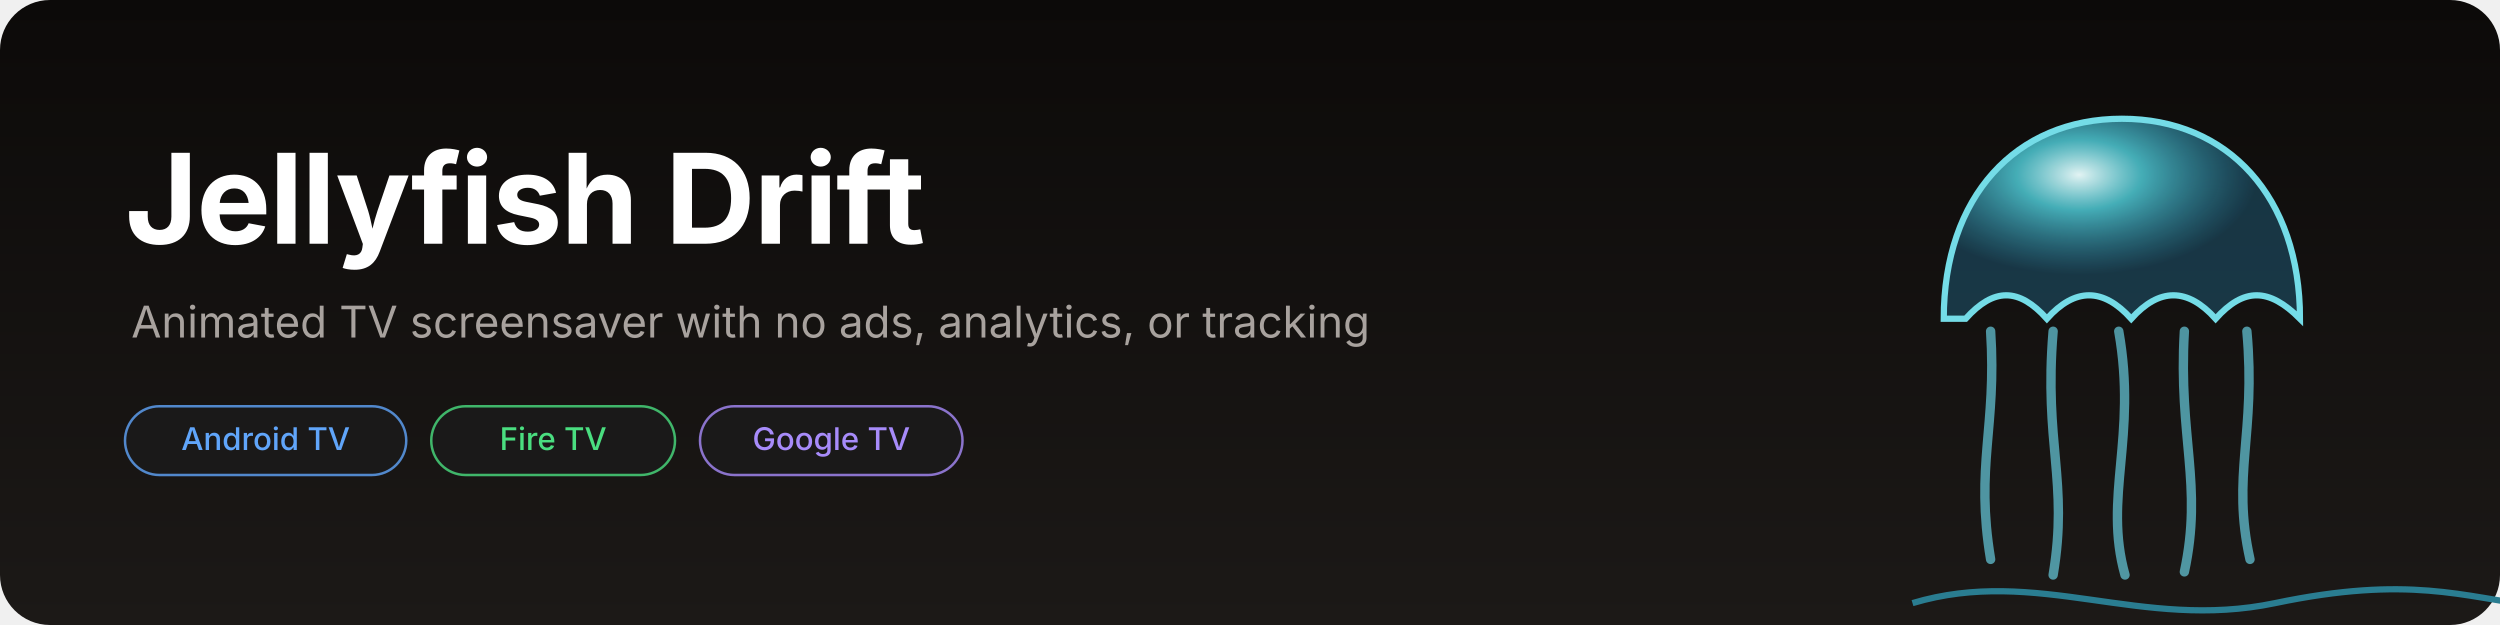
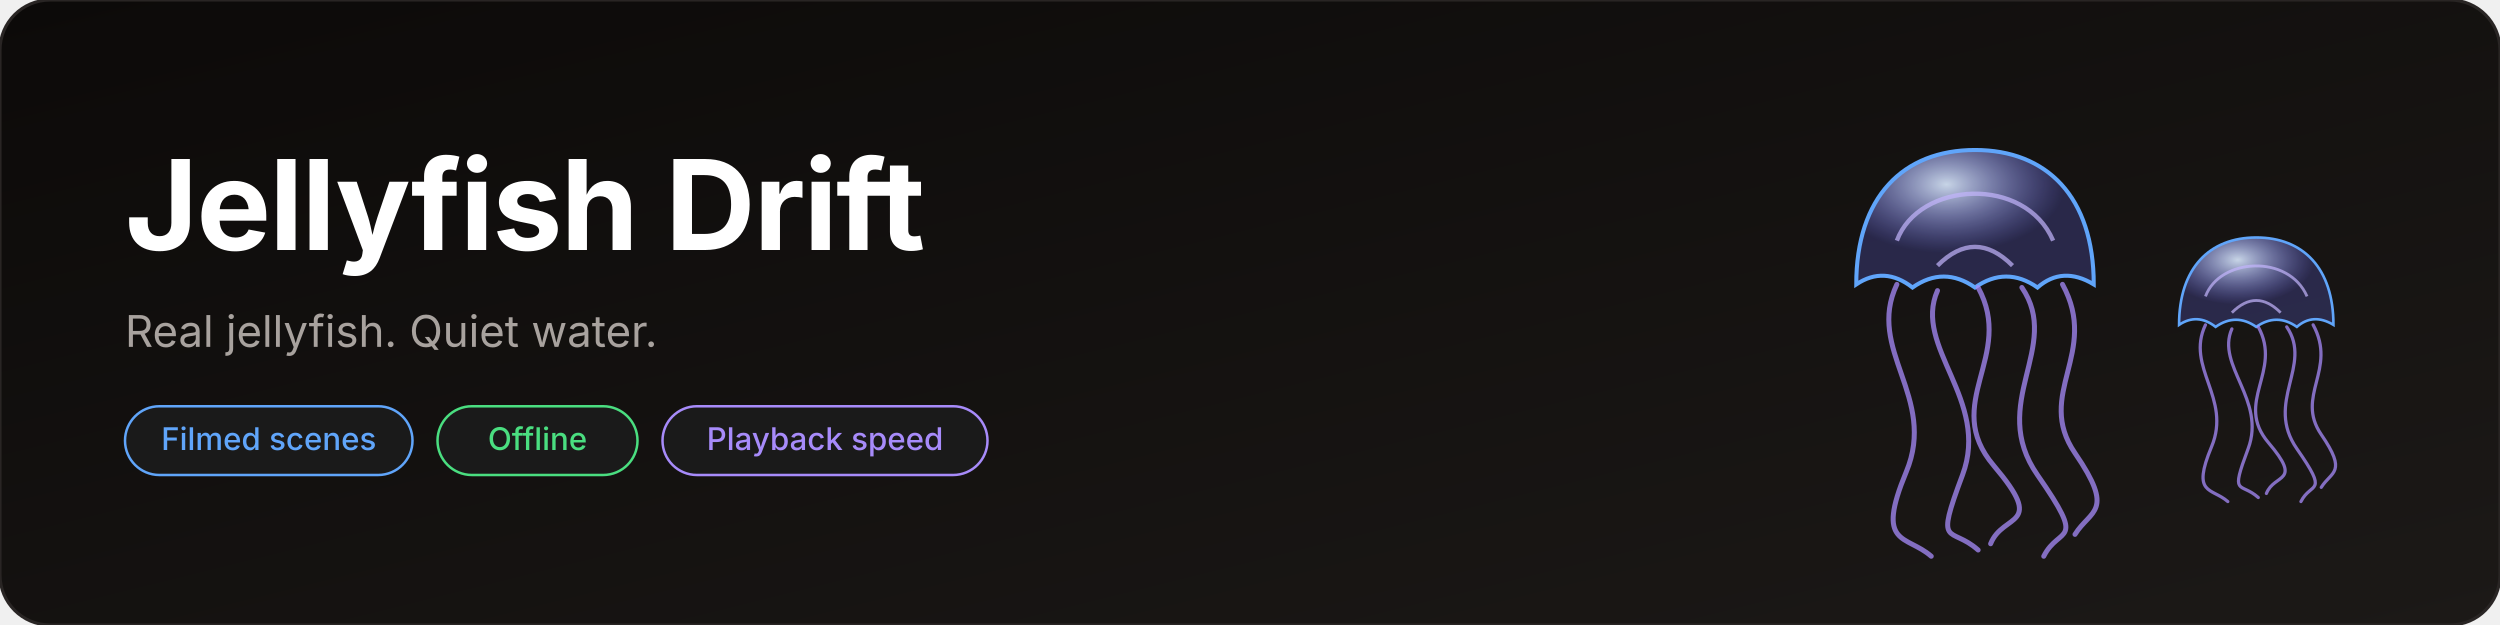
- <svg xmlns="http://www.w3.org/2000/svg" viewBox="0 0 800 200" role="img" aria-labelledby="title desc">
+ <svg xmlns="http://www.w3.org/2000/svg" width="800" height="200" viewBox="0 0 800 200" role="img" aria-labelledby="title desc">
+   <style>
+ @keyframes drift{0%,100%{transform:translate(0,0)}50%{transform:translate(4px,-7px)}}
+ @keyframes frill{0%,100%{transform:rotate(-1deg)}50%{transform:rotate(2deg)}}
+ .float-a,.float-b,.filaments{transform-box:fill-box;transform-origin:center}
+ .float-a{animation:drift 6.4s ease-in-out infinite}.float-b{animation:drift 8.2s ease-in-out -3.2s infinite}
+ .filaments{animation:frill 4.8s ease-in-out -1.4s infinite}
+ @media(prefers-reduced-motion:reduce){.float-a,.float-b,.filaments{animation:none}}
+ </style>
  <defs>
-     <linearGradient id="water" x2="0" y2="1">
+     <linearGradient id="background" x2="1" y2="1">
      <stop stop-color="#0c0a09" />
      <stop offset="1" stop-color="#1c1917" />
    </linearGradient>
-     <radialGradient id="bell" cx="38%" cy="28%">
-       <stop stop-color="#edffff" stop-opacity=".95" />
-       <stop offset=".35" stop-color="#50d0dc" stop-opacity=".82" />
-       <stop offset="1" stop-color="#227eaa" stop-opacity=".35" />
+     <radialGradient id="bell" cx="38%" cy="25%">
+       <stop stop-color="#dbeafe" stop-opacity=".9" />
+       <stop offset="1" stop-color="#6366f1" stop-opacity=".25" />
    </radialGradient>
  </defs>
-   <rect width="800" height="200" rx="16" fill="url(#water)" />
-   <text x="40" y="78" fill="#fff" font-family="system-ui,-apple-system,'Segoe UI',sans-serif" font-size="40" font-weight="700" letter-spacing="-.5">Jellyfish Drift</text>
-   <text x="42" y="108" fill="#a8a29e" font-family="system-ui,-apple-system,'Segoe UI',sans-serif" font-size="14">Animated TV screensaver with no ads, analytics, or tracking</text>
-   <g font-family="system-ui,-apple-system,'Segoe UI',sans-serif" font-size="10" font-weight="500" text-anchor="middle">
-     <rect x="40" y="130" width="90" height="22" rx="11" fill="#1a1a1a" opacity=".8" stroke="#60a5fa" stroke-width=".8" />
-     <text x="85" y="144" fill="#60a5fa">Android TV</text>
-     <rect x="138" y="130" width="78" height="22" rx="11" fill="#1a1a1a" opacity=".8" stroke="#4ade80" stroke-width=".8" />
-     <text x="177" y="144" fill="#4ade80">Fire TV</text>
-     <rect x="224" y="130" width="84" height="22" rx="11" fill="#1a1a1a" opacity=".8" stroke="#a78bfa" stroke-width=".8" />
-     <text x="266" y="144" fill="#a78bfa">Google TV</text>
+   <rect width="800" height="200" rx="16" fill="url(#background)" stroke="#292524" />
+   <g font-family="system-ui,-apple-system,'Segoe UI',sans-serif">
+     <text x="40" y="80" fill="#fff" font-size="40" font-weight="700" letter-spacing="-.5">Jellyfish Drift</text>
+     <text x="40" y="111" fill="#a8a29e" font-size="14">Real jellyfish. Quiet water.</text>
+     <g font-size="10" font-weight="500" text-anchor="middle">
+       <rect x="40" y="130" width="92" height="22" rx="11" fill="#1a1a1a" stroke="#60a5fa" stroke-width=".8" />
+       <text x="86.0" y="144" fill="#60a5fa">Filmed scenes</text>
+       <rect x="140" y="130" width="64" height="22" rx="11" fill="#1a1a1a" stroke="#4ade80" stroke-width=".8" />
+       <text x="172.0" y="144" fill="#4ade80">Offline</text>
+       <rect x="212" y="130" width="104" height="22" rx="11" fill="#1a1a1a" stroke="#a78bfa" stroke-width=".8" />
+       <text x="264.0" y="144" fill="#a78bfa">Playback speed</text>
+     </g>
  </g>
-   <g transform="translate(612 24)">
-     <path d="M10 78C10 39 33 14 67 14s57 25 57 64c-10-10-18-10-27 0-9-10-18-10-27 0-9-10-18-10-27 0-9-10-17-10-26 0Z" fill="url(#bell)" stroke="#74dce7" stroke-width="2" />
-     <path d="M25 82c2 31-5 43 0 73M45 82c-3 36 5 48 0 78M66 82c6 34-5 53 2 78M87 82c-2 34 6 49 0 77M107 82c3 33-5 46 1 73" fill="none" stroke="#64c6d8" stroke-opacity=".72" stroke-width="3" stroke-linecap="round" />
-     <path d="M0 169c40-12 73 9 116 0s60-2 84 1" fill="none" stroke="#2a7d91" stroke-width="2" />
+   <g transform="translate(570 36)">
+     <g transform="translate(62 12)">
+       <g class="float-a">
+         <path d="M-38 43C-38 15-23 0 0 0S38 15 38 43Q28 37 20 44Q10 37 0 44Q-10 37-20 44Q-29 37-38 43Z" fill="url(#bell)" stroke="#60a5fa" stroke-width="1.3" />
+         <path d="M-25 29C-18 10 16 8 25 29M-12 37Q0 25 12 37" fill="none" stroke="#c4b5fd" stroke-opacity=".7" stroke-width="1.4" />
+         <g class="filaments" fill="none" stroke-linecap="round">
+           <path d="M-25 43C-35 64-12 79-22 103S-22 123-14 130M-12 45C-20 63 5 80-4 104S-8 120 1 128M1 44C13 66-11 81 6 101S9 116 5 126M15 44C28 63 4 81 20 104S27 120 22 130M28 43C40 65 19 78 32 97S37 115 32 123" stroke="#a78bfa" stroke-opacity=".75" stroke-width="1.6" />
+         </g>
+       </g>
+     </g>
+     <g transform="translate(152 40) scale(.65)">
+       <g class="float-b">
+         <path d="M-38 43C-38 15-23 0 0 0S38 15 38 43Q28 37 20 44Q10 37 0 44Q-10 37-20 44Q-29 37-38 43Z" fill="url(#bell)" stroke="#60a5fa" stroke-width="1.3" />
+         <path d="M-25 29C-18 10 16 8 25 29M-12 37Q0 25 12 37" fill="none" stroke="#c4b5fd" stroke-opacity=".7" stroke-width="1.4" />
+         <g class="filaments" fill="none" stroke-linecap="round">
+           <path d="M-25 43C-35 64-12 79-22 103S-22 123-14 130M-12 45C-20 63 5 80-4 104S-8 120 1 128M1 44C13 66-11 81 6 101S9 116 5 126M15 44C28 63 4 81 20 104S27 120 22 130M28 43C40 65 19 78 32 97S37 115 32 123" stroke="#a78bfa" stroke-opacity=".75" stroke-width="1.6" />
+         </g>
+       </g>
+     </g>
  </g>
</svg>
